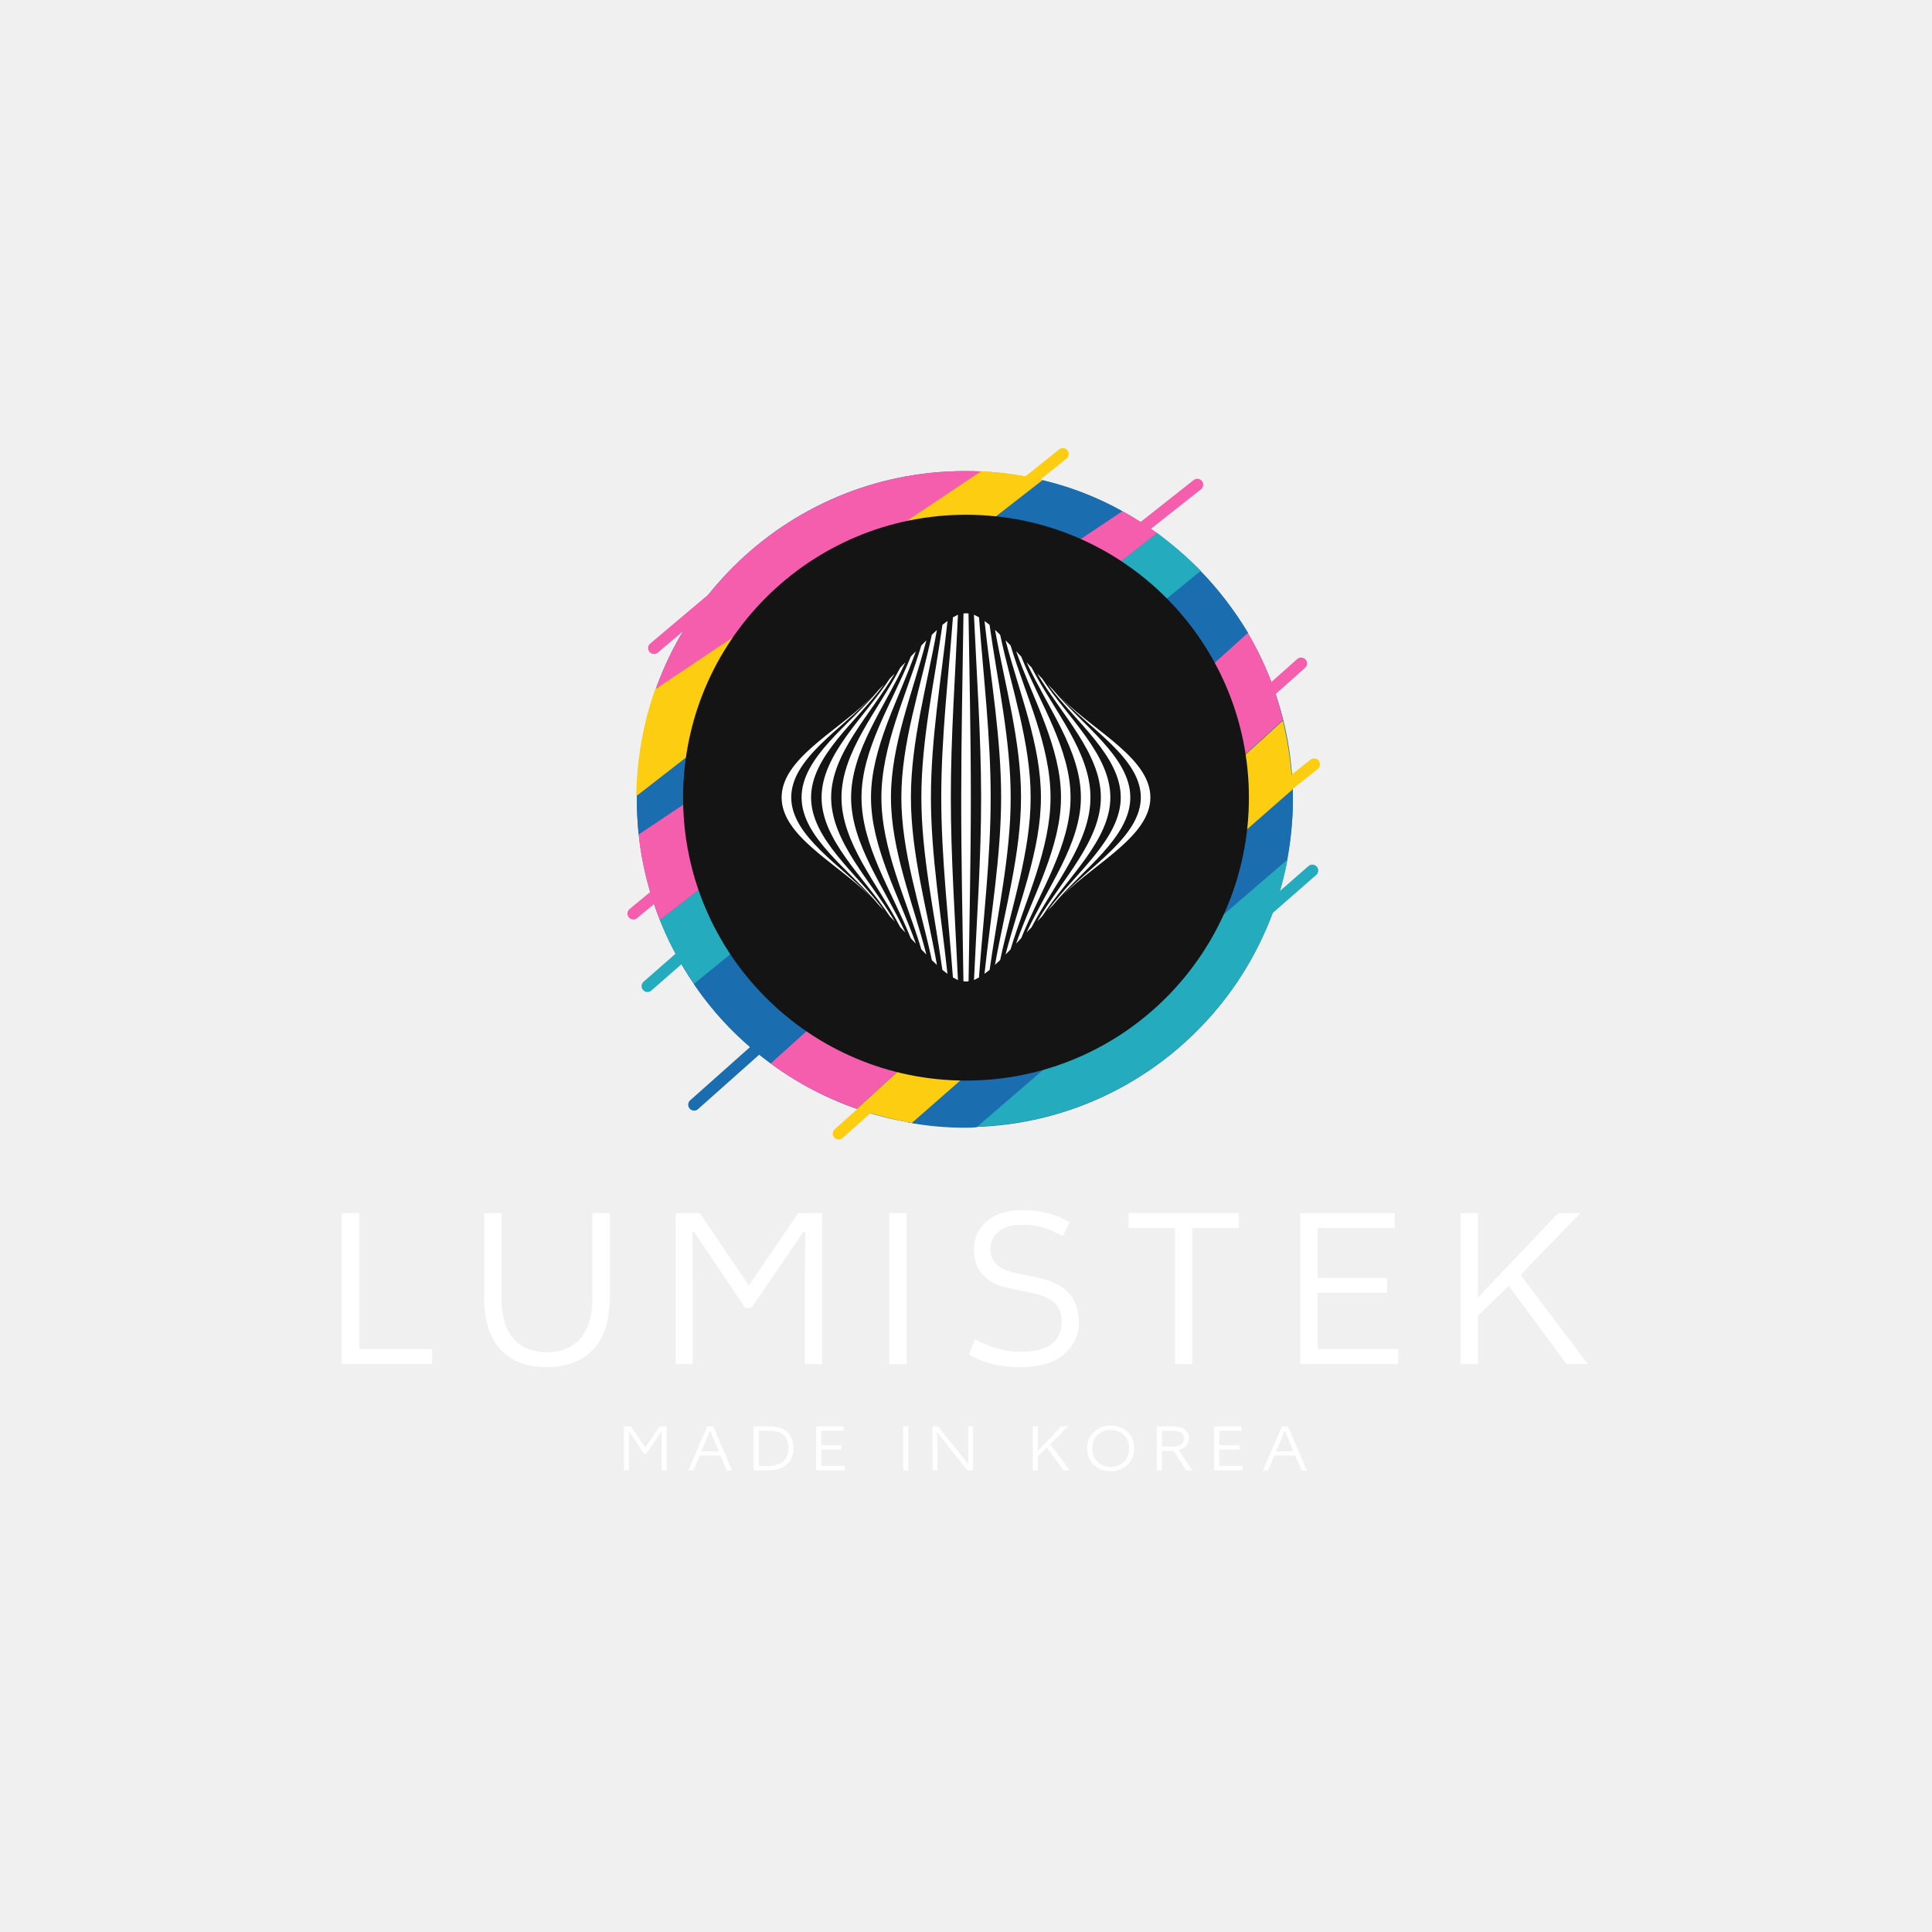
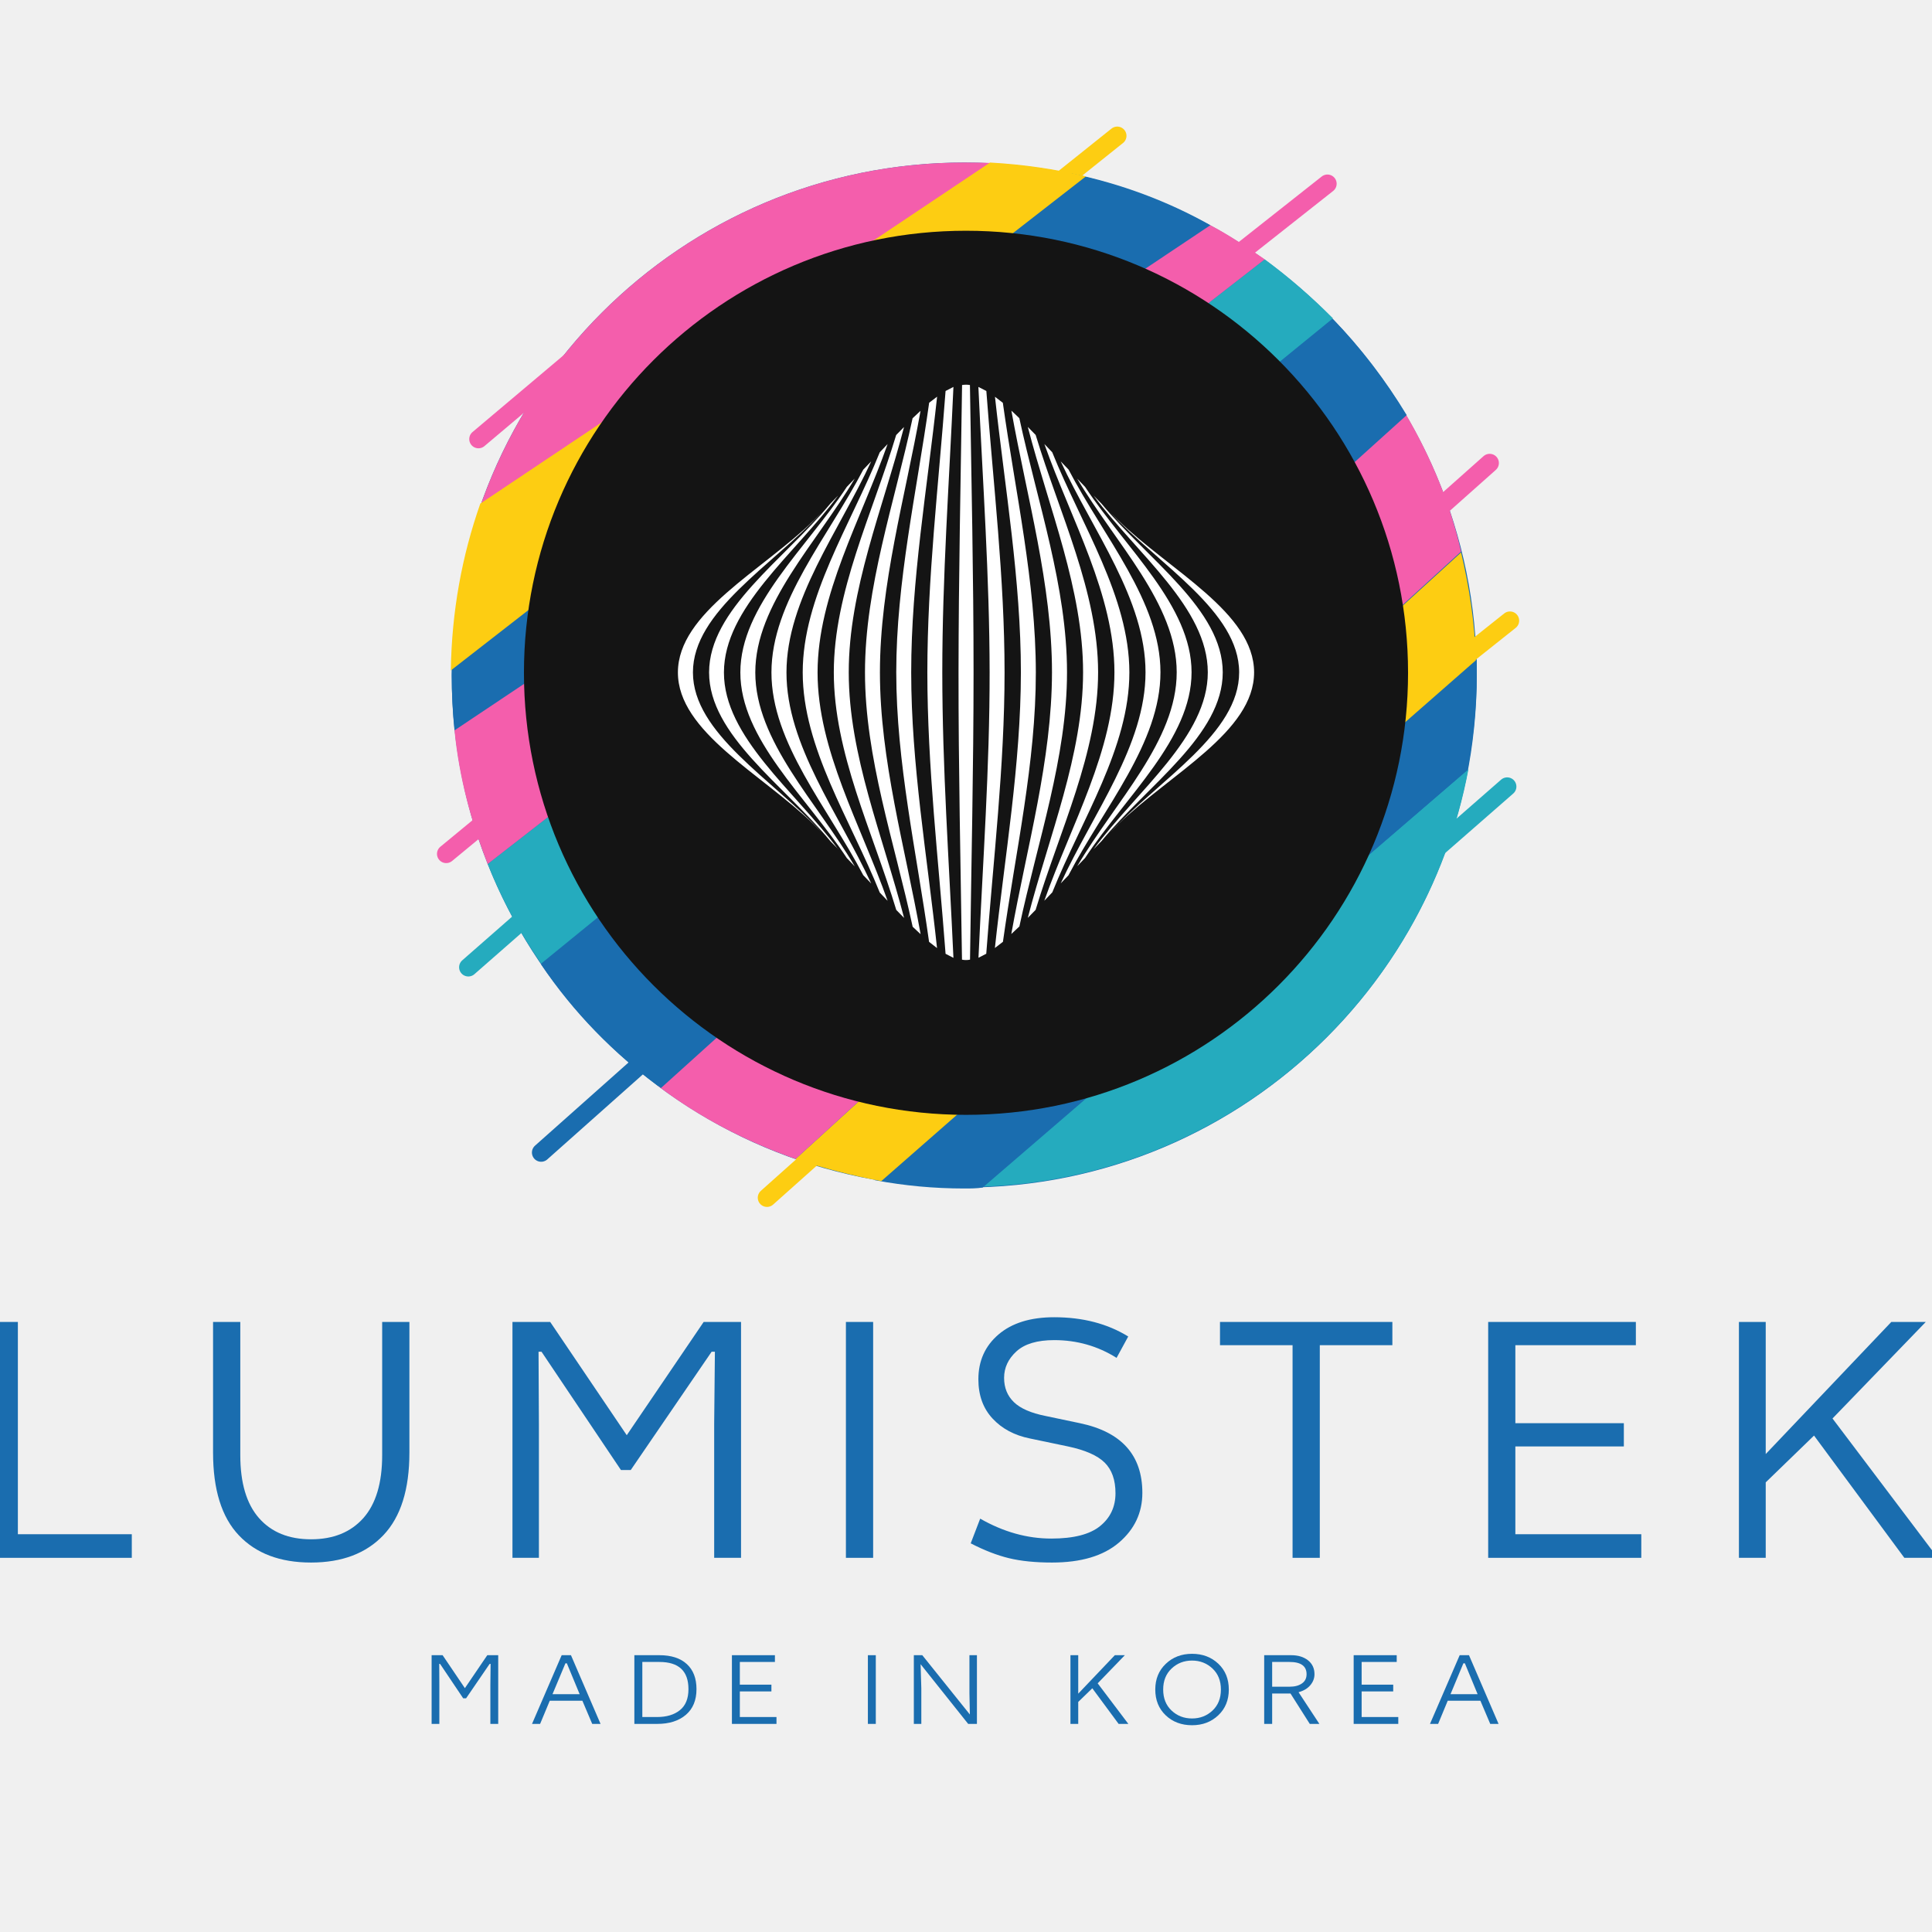
- <svg xmlns="http://www.w3.org/2000/svg" version="1.1" width="500" height="500" viewBox="0 0 500 500" xml:space="preserve">
+ <svg xmlns="http://www.w3.org/2000/svg" version="1.1" width="500" height="500" viewBox="90 110 320 290" xml:space="preserve">
  <defs>
</defs>
  <g transform="matrix(1.526771 0 0 1.526771 252 205.436)">
    <g style="">
      <g transform="matrix(1 0 0 1 -1.5 0.9)">
        <circle style="stroke: none; stroke-width: 1; stroke-dasharray: none; stroke-linecap: butt; stroke-dashoffset: 0; stroke-linejoin: miter; stroke-miterlimit: 4; fill: rgb(26,109,175); fill-rule: nonzero; opacity: 1;" cx="0" cy="0" r="55.6" />
      </g>
      <g transform="matrix(1 0 0 1 -12.2 48.05)">
        <line style="stroke: rgb(253,205,18); stroke-width: 2; stroke-dasharray: none; stroke-linecap: round; stroke-dashoffset: 0; stroke-linejoin: round; stroke-miterlimit: 10; fill: none; fill-rule: nonzero; opacity: 1;" x1="-10.7" y1="9.55" x2="10.7" y2="-9.55" />
      </g>
      <g transform="matrix(1 0 0 1 3.9 -48.65)">
        <line style="stroke: rgb(253,205,18); stroke-width: 2; stroke-dasharray: none; stroke-linecap: round; stroke-dashoffset: 0; stroke-linejoin: round; stroke-miterlimit: 10; fill: none; fill-rule: nonzero; opacity: 1;" x1="-11.2" y1="8.95" x2="11.2" y2="-8.95" />
      </g>
      <g transform="matrix(1 0 0 1 46.45 3.95)">
        <line style="stroke: rgb(253,205,18); stroke-width: 2; stroke-dasharray: none; stroke-linecap: round; stroke-dashoffset: 0; stroke-linejoin: round; stroke-miterlimit: 10; fill: none; fill-rule: nonzero; opacity: 1;" x1="-11.25" y1="8.95" x2="11.25" y2="-8.95" />
      </g>
      <g transform="matrix(1 0 0 1 45.55 -13.25)">
        <line style="stroke: rgb(244,94,172); stroke-width: 2; stroke-dasharray: none; stroke-linecap: round; stroke-dashoffset: 0; stroke-linejoin: round; stroke-miterlimit: 10; fill: none; fill-rule: nonzero; opacity: 1;" x1="-9.95" y1="8.85" x2="9.95" y2="-8.85" />
      </g>
      <g transform="matrix(1 0 0 1 -37.45 43.85)">
        <line style="stroke: rgb(26,109,175); stroke-width: 2; stroke-dasharray: none; stroke-linecap: round; stroke-dashoffset: 0; stroke-linejoin: round; stroke-miterlimit: 10; fill: none; fill-rule: nonzero; opacity: 1;" x1="-9.95" y1="8.85" x2="9.95" y2="-8.85" />
      </g>
      <g transform="matrix(1 0 0 1 -47.4 11.8)">
        <line style="stroke: rgb(244,94,172); stroke-width: 2; stroke-dasharray: none; stroke-linecap: round; stroke-dashoffset: 0; stroke-linejoin: round; stroke-miterlimit: 10; fill: none; fill-rule: nonzero; opacity: 1;" x1="-10.3" y1="8.5" x2="10.3" y2="-8.5" />
      </g>
      <g transform="matrix(1 0 0 1 27.45 -44.15)">
        <line style="stroke: rgb(244,94,172); stroke-width: 2; stroke-dasharray: none; stroke-linecap: round; stroke-dashoffset: 0; stroke-linejoin: round; stroke-miterlimit: 10; fill: none; fill-rule: nonzero; opacity: 1;" x1="-10.45" y1="8.25" x2="10.45" y2="-8.25" />
      </g>
      <g transform="matrix(1 0 0 1 -44 -33.3)">
        <line style="stroke: rgb(244,94,172); stroke-width: 2; stroke-dasharray: none; stroke-linecap: round; stroke-dashoffset: 0; stroke-linejoin: round; stroke-miterlimit: 10; fill: none; fill-rule: nonzero; opacity: 1;" x1="-10.2" y1="8.6" x2="10.2" y2="-8.6" />
      </g>
      <g transform="matrix(1 0 0 1 -34.7 14.55)">
        <line style="stroke: rgb(37,171,190); stroke-width: 2; stroke-dasharray: none; stroke-linecap: round; stroke-dashoffset: 0; stroke-linejoin: round; stroke-miterlimit: 10; fill: none; fill-rule: nonzero; opacity: 1;" x1="-20.6" y1="18.05" x2="20.6" y2="-18.05" />
      </g>
      <g transform="matrix(1 0 0 1 36.75 31.05)">
        <line style="stroke: rgb(37,171,190); stroke-width: 2; stroke-dasharray: none; stroke-linecap: round; stroke-dashoffset: 0; stroke-linejoin: round; stroke-miterlimit: 10; fill: none; fill-rule: nonzero; opacity: 1;" x1="-20.65" y1="18.05" x2="20.65" y2="-18.05" />
      </g>
      <g transform="matrix(1 0 0 1 26.85 33.75)">
        <path style="stroke: none; stroke-width: 1; stroke-dasharray: none; stroke-linecap: butt; stroke-dashoffset: 0; stroke-linejoin: miter; stroke-miterlimit: 4; fill: rgb(37,171,190); fill-rule: nonzero; opacity: 1;" transform=" translate(-85.55, -92.35)" d="M 111.9 69.7 L 59.2 115 C 85.5 114.1 107.2 94.9 111.9 69.7 z" stroke-linecap="round" />
      </g>
      <g transform="matrix(1 0 0 1 21.45 27.9)">
        <path style="stroke: none; stroke-width: 1; stroke-dasharray: none; stroke-linecap: butt; stroke-dashoffset: 0; stroke-linejoin: miter; stroke-miterlimit: 4; fill: rgb(26,109,175); fill-rule: nonzero; opacity: 1;" transform=" translate(-80.15, -86.5)" d="M 112.8 57.8 l -65.3 56.5 c 3.2 0.6 6.4 0.9 9.7 0.9 c 0.7 0 1.3 0 2 -0.1 l 52.6 -45.3 c 0.6 -3.3 1 -6.8 1 -10.3 C 112.8 58.9 112.8 58.3 112.8 57.8 z" stroke-linecap="round" />
      </g>
      <g transform="matrix(1 0 0 1 17.1 21.7)">
        <path style="stroke: none; stroke-width: 1; stroke-dasharray: none; stroke-linecap: butt; stroke-dashoffset: 0; stroke-linejoin: miter; stroke-miterlimit: 4; fill: rgb(253,205,18); fill-rule: nonzero; opacity: 1;" transform=" translate(-75.8, -80.3)" d="M 38.9 112 c 3 1 6.1 1.8 9.3 2.4 l 64.5 -56.5 c -0.1 -4 -0.7 -7.9 -1.6 -11.7 L 38.9 112 z" stroke-linecap="round" />
      </g>
      <g transform="matrix(1 0 0 1 8.85 13)">
        <path style="stroke: none; stroke-width: 1; stroke-dasharray: none; stroke-linecap: butt; stroke-dashoffset: 0; stroke-linejoin: miter; stroke-miterlimit: 4; fill: rgb(244,94,172); fill-rule: nonzero; opacity: 1;" transform=" translate(-67.55, -71.6)" d="M 105.1 31.2 L 24 104.1 c 4.5 3.4 9.5 6 14.9 7.9 l 72.2 -65.9 C 109.9 40.8 107.8 35.8 105.1 31.2 z" stroke-linecap="round" />
      </g>
      <g transform="matrix(1 0 0 1 -27 -32.15)">
        <path style="stroke: none; stroke-width: 1; stroke-dasharray: none; stroke-linecap: butt; stroke-dashoffset: 0; stroke-linejoin: miter; stroke-miterlimit: 4; fill: rgb(244,94,172); fill-rule: nonzero; opacity: 1;" transform=" translate(-31.7, -26.45)" d="M 57.2 3.9 C 30.1 3.9 7.5 23.3 2.6 49 L 60.8 4 C 59.6 3.9 58.4 3.9 57.2 3.9 z" stroke-linecap="round" />
      </g>
      <g transform="matrix(1 0 0 1 -0.45 4)">
        <path style="stroke: none; stroke-width: 1; stroke-dasharray: none; stroke-linecap: butt; stroke-dashoffset: 0; stroke-linejoin: miter; stroke-miterlimit: 4; fill: rgb(26,109,175); fill-rule: nonzero; opacity: 1;" transform=" translate(-58.25, -62.6)" d="M 97.2 20.9 l -85.9 70 c 3.5 5.2 7.9 9.7 13 13.4 l 80.9 -73 C 102.9 27.5 100.2 24 97.2 20.9 z" stroke-linecap="round" />
      </g>
      <g transform="matrix(1 0 0 1 -15.95 -23.3)">
        <path style="stroke: none; stroke-width: 1; stroke-dasharray: none; stroke-linecap: butt; stroke-dashoffset: 0; stroke-linejoin: miter; stroke-miterlimit: 4; fill: rgb(26,109,175); fill-rule: nonzero; opacity: 1;" transform=" translate(-42.75, -35.3)" d="M 68.9 5.1 l -67.1 52 l -0.1 0.1 c 0 0.8 -0.1 1.5 -0.1 2.3 c 0 2 0.1 4.1 0.3 6 l 82 -54.8 C 79.3 8.1 74.2 6.2 68.9 5.1 z" stroke-linecap="round" />
      </g>
      <g transform="matrix(1 0 0 1 -7.35 -6)">
        <path style="stroke: none; stroke-width: 1; stroke-dasharray: none; stroke-linecap: butt; stroke-dashoffset: 0; stroke-linejoin: miter; stroke-miterlimit: 4; fill: rgb(37,171,190); fill-rule: nonzero; opacity: 1;" transform=" translate(-51.35, -52.6)" d="M 89.8 14.4 L 5.5 80 c 1.5 3.8 3.5 7.5 5.8 10.8 l 85.9 -70 C 94.9 18.5 92.5 16.4 89.8 14.4 z" stroke-linecap="round" />
      </g>
      <g transform="matrix(1 0 0 1 -12.85 -13.25)">
        <path style="stroke: none; stroke-width: 1; stroke-dasharray: none; stroke-linecap: butt; stroke-dashoffset: 0; stroke-linejoin: miter; stroke-miterlimit: 4; fill: rgb(244,94,172); fill-rule: nonzero; opacity: 1;" transform=" translate(-45.85, -45.35)" d="M 83.9 10.7 l -82 54.8 c 0.5 5.1 1.8 9.9 3.6 14.5 l 84.3 -65.6 C 87.9 13.1 86 11.8 83.9 10.7 z" stroke-linecap="round" />
      </g>
      <g transform="matrix(1 0 0 1 -22.75 -27.15)">
        <path style="stroke: none; stroke-width: 1; stroke-dasharray: none; stroke-linecap: butt; stroke-dashoffset: 0; stroke-linejoin: miter; stroke-miterlimit: 4; fill: rgb(253,205,18); fill-rule: nonzero; opacity: 1;" transform=" translate(-35.95, -31.45)" d="M 60 3.9 l -55.3 37 c -2 5.7 -3.1 11.7 -3.2 18.1 L 70.4 5.4 C 67 4.6 63.6 4.1 60 3.9 z" stroke-linecap="round" />
      </g>
    </g>
  </g>
  <g transform="matrix(1 0 0 1 249.5 375.0327)" style="">
-     <path fill="#ffffff" opacity="1" d="M-88.01 5.50L-88.01-5.88L-86.19-5.88L-82.50-0.42L-78.79-5.88L-76.98-5.88L-76.98 5.50L-78.28 5.50L-78.28-0.96L-78.24-4.44L-78.40-4.44L-82.30 1.26L-82.78 1.26L-86.61-4.44L-86.75-4.44L-86.73-0.96L-86.73 5.50L-88.01 5.50Z" />
-     <path fill="#ffffff" opacity="1" d="M-71.38 5.50L-66.47-5.88L-64.93-5.88L-60.03 5.50L-61.41 5.50L-63.04 1.66L-68.44 1.66L-70.04 5.50L-71.38 5.50ZM-65.61-4.53L-65.85-4.53L-67.99 0.58L-63.49 0.58L-65.61-4.53Z" />
-     <path fill="#ffffff" opacity="1" d="M-54.43 5.50L-54.43-5.88L-50.28-5.88Q-47.34-5.88-45.74-4.41Q-44.14-2.94-44.14-0.26L-44.14-0.26Q-44.14 2.49-45.89 3.99Q-47.65 5.50-50.65 5.50L-50.65 5.50L-54.43 5.50ZM-50.28-4.76L-53.11-4.76L-53.11 4.36L-50.65 4.36Q-48.30 4.36-46.88 3.22Q-45.47 2.08-45.47-0.26L-45.47-0.26Q-45.47-4.76-50.28-4.76L-50.28-4.76Z" />
-     <path fill="#ffffff" opacity="1" d="M-30.89 5.50L-38.27 5.50L-38.27-5.88L-31.15-5.88L-31.15-4.76L-36.96-4.76L-36.96-1.00L-31.73-1.00L-31.73 0.12L-36.96 0.12L-36.96 4.36L-30.89 4.36L-30.89 5.50Z" />
-     <path fill="#ffffff" opacity="1" d="" />
-     <path fill="#ffffff" opacity="1" d="M-15.75 5.50L-15.75-5.88L-14.44-5.88L-14.44 5.50L-15.75 5.50Z" />
-     <path fill="#ffffff" opacity="1" d="M-8.14 5.50L-8.14-5.88L-6.74-5.88L1.14 3.94L1.07 0.46L1.07-5.88L2.31-5.88L2.31 5.50L0.86 5.50L-7.02-4.39L-6.90-0.37L-6.90 5.50L-8.14 5.50Z" />
-     <path fill="#ffffff" opacity="1" d="" />
-     <path fill="#ffffff" opacity="1" d="M17.80 5.50L17.80-5.88L19.09-5.88L19.09 0.49L25.15-5.88L26.81-5.88L22.31-1.22L27.39 5.50L25.78 5.50L21.42-0.40L19.09 1.86L19.09 5.50L17.80 5.50Z" />
-     <path fill="#ffffff" opacity="1" d="M34.55-3.67Q33.16-2.36 33.16-0.19Q33.16 1.98 34.55 3.29Q35.94 4.60 37.94 4.60Q39.93 4.60 41.33 3.29Q42.72 1.98 42.72-0.19Q42.72-2.36 41.33-3.67Q39.93-4.99 37.94-4.99Q35.94-4.99 34.55-3.67ZM44.03-0.19L44.03-0.19Q44.03 2.42 42.29 4.07Q40.55 5.72 37.94 5.72L37.94 5.72Q35.31 5.72 33.58 4.08Q31.85 2.43 31.85-0.19L31.85-0.19Q31.85-2.80 33.59-4.45Q35.33-6.11 37.94-6.11L37.94-6.11Q40.56-6.11 42.30-4.46Q44.03-2.82 44.03-0.19Z" />
-     <path fill="#ffffff" opacity="1" d="M49.89 5.50L49.89-5.88L54.36-5.88Q56.07-5.88 57.15-5.03Q58.22-4.18 58.22-2.73L58.22-2.73Q58.22-1.73 57.53-0.91Q56.84-0.09 55.58 0.25L55.58 0.25L59.03 5.50L57.44 5.50L54.25 0.47L51.21 0.47L51.21 5.50L49.89 5.50ZM54.09-4.76L51.21-4.76L51.21-0.66L54.11-0.66Q55.37-0.66 56.14-1.20Q56.91-1.73 56.91-2.73L56.91-2.73Q56.91-4.76 54.09-4.76L54.09-4.76Z" />
-     <path fill="#ffffff" opacity="1" d="M72.10 5.50L64.71 5.50L64.71-5.88L71.84-5.88L71.84-4.76L66.03-4.76L66.03-1.00L71.26-1.00L71.26 0.12L66.03 0.12L66.03 4.36L72.10 4.36L72.10 5.50Z" />
-     <path fill="#ffffff" opacity="1" d="M77.35 5.50L82.27-5.88L83.81-5.88L88.71 5.50L87.33 5.50L85.70 1.66L80.29 1.66L78.70 5.50L77.35 5.50ZM83.13-4.53L82.88-4.53L80.75 0.58L85.24 0.58L83.13-4.53Z" />
+     <path fill="#1a6daf" opacity="1" d="M-88.01 5.50L-88.01-5.88L-86.19-5.88L-82.50-0.42L-78.79-5.88L-76.98-5.88L-76.98 5.50L-78.28 5.50L-78.28-0.96L-78.24-4.44L-78.40-4.44L-82.30 1.26L-82.78 1.26L-86.61-4.44L-86.75-4.44L-86.73-0.96L-86.73 5.50L-88.01 5.50Z" />
+     <path fill="#1a6daf" opacity="1" d="M-71.38 5.50L-66.47-5.88L-64.93-5.88L-60.03 5.50L-61.41 5.50L-63.04 1.66L-68.44 1.66L-70.04 5.50L-71.38 5.50ZM-65.61-4.53L-65.85-4.53L-67.99 0.58L-63.49 0.58L-65.61-4.53Z" />
+     <path fill="#1a6daf" opacity="1" d="M-54.43 5.50L-54.43-5.88L-50.28-5.88Q-47.34-5.88-45.74-4.41Q-44.14-2.94-44.14-0.26L-44.14-0.26Q-44.14 2.49-45.89 3.99Q-47.65 5.50-50.65 5.50L-50.65 5.50L-54.43 5.50ZM-50.28-4.76L-53.11-4.76L-53.11 4.36L-50.65 4.36Q-48.30 4.36-46.88 3.22Q-45.47 2.08-45.47-0.26L-45.47-0.26Q-45.47-4.76-50.28-4.76L-50.28-4.76Z" />
+     <path fill="#1a6daf" opacity="1" d="M-30.89 5.50L-38.27 5.50L-38.27-5.88L-31.15-5.88L-31.15-4.76L-36.96-4.76L-36.96-1.00L-31.73-1.00L-31.73 0.12L-36.96 0.12L-36.96 4.36L-30.89 4.36L-30.89 5.50Z" />
+     <path fill="#1a6daf" opacity="1" d="" />
+     <path fill="#1a6daf" opacity="1" d="M-15.75 5.50L-15.75-5.88L-14.44-5.88L-14.44 5.50L-15.75 5.50Z" />
+     <path fill="#1a6daf" opacity="1" d="M-8.14 5.50L-8.14-5.88L-6.74-5.88L1.14 3.94L1.07 0.46L1.07-5.88L2.31-5.88L2.31 5.50L0.86 5.50L-7.02-4.39L-6.90-0.37L-6.90 5.50L-8.14 5.50Z" />
+     <path fill="#1a6daf" opacity="1" d="" />
+     <path fill="#1a6daf" opacity="1" d="M17.80 5.50L17.80-5.88L19.09-5.88L19.09 0.49L25.15-5.88L26.81-5.88L22.31-1.22L27.39 5.50L25.78 5.50L21.42-0.40L19.09 1.86L19.09 5.50L17.80 5.50Z" />
+     <path fill="#1a6daf" opacity="1" d="M34.55-3.67Q33.16-2.36 33.16-0.19Q33.16 1.98 34.55 3.29Q35.94 4.60 37.94 4.60Q39.93 4.60 41.33 3.29Q42.72 1.98 42.72-0.19Q42.72-2.36 41.33-3.67Q39.93-4.99 37.94-4.99Q35.94-4.99 34.55-3.67ZM44.03-0.19L44.03-0.19Q44.03 2.42 42.29 4.07Q40.55 5.72 37.94 5.72L37.94 5.72Q35.31 5.72 33.58 4.08Q31.85 2.43 31.85-0.19L31.85-0.19Q31.85-2.80 33.59-4.45Q35.33-6.11 37.94-6.11L37.94-6.11Q40.56-6.11 42.30-4.46Q44.03-2.82 44.03-0.19Z" />
+     <path fill="#1a6daf" opacity="1" d="M49.89 5.50L49.89-5.88L54.36-5.88Q56.07-5.88 57.15-5.03Q58.22-4.18 58.22-2.73L58.22-2.73Q58.22-1.73 57.53-0.91Q56.84-0.09 55.58 0.25L55.58 0.25L59.03 5.50L57.44 5.50L54.25 0.47L51.21 0.47L51.21 5.50L49.89 5.50ZM54.09-4.76L51.21-4.76L51.21-0.66L54.11-0.66Q55.37-0.66 56.14-1.20Q56.91-1.73 56.91-2.73L56.91-2.73Q56.91-4.76 54.09-4.76L54.09-4.76Z" />
+     <path fill="#1a6daf" opacity="1" d="M72.10 5.50L64.71 5.50L64.71-5.88L71.84-5.88L71.84-4.76L66.03-4.76L66.03-1.00L71.26-1.00L71.26 0.12L66.03 0.12L66.03 4.36L72.10 4.36L72.10 5.50Z" />
+     <path fill="#1a6daf" opacity="1" d="M77.35 5.50L82.27-5.88L83.81-5.88L88.71 5.50L87.33 5.50L85.70 1.66L80.29 1.66L78.70 5.50L77.35 5.50ZM83.13-4.53L82.88-4.53L80.75 0.58L85.24 0.58L83.13-4.53Z" />
  </g>
  <g transform="matrix(1 0 0 1 248.5 334.1457)" style="">
-     <path fill="#ffffff" opacity="1" d="M-155.54-20.19L-155.54 14.97L-136.67 14.97L-136.67 18.88L-160.05 18.88L-160.05-20.19L-155.54-20.19Z" />
-     <path fill="#ffffff" opacity="1" d="M-123.21 1.45L-123.21-20.19L-118.70-20.19L-118.70 1.87Q-118.70 8.78-115.60 12.30Q-112.51 15.81-106.98 15.81Q-101.45 15.81-98.32 12.30Q-95.20 8.78-95.20 1.87L-95.20 1.87L-95.20-20.19L-90.69-20.19L-90.69 1.45Q-90.69 10.59-94.99 15.12Q-99.29 19.66-106.98 19.66Q-114.67 19.66-118.94 15.15Q-123.21 10.65-123.21 1.45L-123.21 1.45Z" />
-     <path fill="#ffffff" opacity="1" d="M-73.62 18.88L-73.62-20.19L-67.37-20.19L-54.69-1.43L-41.95-20.19L-35.76-20.19L-35.76 18.88L-40.21 18.88L-40.21-3.30L-40.09-15.26L-40.63-15.26L-54.03 4.34L-55.65 4.34L-68.81-15.26L-69.30-15.26L-69.24-3.30L-69.24 18.88L-73.62 18.88Z" />
-     <path fill="#ffffff" opacity="1" d="M-18.39 18.88L-18.39-20.19L-13.88-20.19L-13.88 18.88L-18.39 18.88Z" />
-     <path fill="#ffffff" opacity="1" d="M28.37-17.78L28.37-17.78L26.44-14.24Q21.76-17.18 16.11-17.18L16.11-17.18Q11.90-17.18 9.86-15.32Q7.81-13.45 7.81-10.93L7.81-10.93Q7.81-8.47 9.44-6.90Q11.06-5.34 14.66-4.62L14.66-4.62L20.37-3.42Q30.71-1.25 30.71 8.12L30.71 8.12Q30.71 13.05 26.83 16.36Q22.96 19.66 15.75 19.66L15.75 19.66Q11.60 19.66 8.62 18.94Q5.65 18.22 2.28 16.48L2.28 16.48L3.85 12.39Q9.62 15.69 15.63 15.69L15.63 15.69Q21.16 15.69 23.71 13.62Q26.26 11.55 26.26 8.18L26.26 8.18Q26.26 4.88 24.46 3.10Q22.66 1.33 18.39 0.43L18.39 0.43L12.08-0.89Q8.23-1.67 5.89-4.20Q3.55-6.72 3.55-10.69L3.55-10.69Q3.55-15.26 6.88-18.11Q10.22-20.97 16.11-20.97L16.11-20.97Q23.20-20.97 28.37-17.78Z" />
-     <path fill="#ffffff" opacity="1" d="M55.59-16.34L43.57-16.34L43.57-20.19L72.12-20.19L72.12-16.34L60.10-16.34L60.10 18.88L55.59 18.88L55.59-16.34Z" />
-     <path fill="#ffffff" opacity="1" d="M113.35 18.88L87.99 18.88L87.99-20.19L112.45-20.19L112.45-16.34L92.49-16.34L92.49-3.42L110.46-3.42L110.46 0.43L92.49 0.43L92.49 14.97L113.35 14.97L113.35 18.88Z" />
-     <path fill="#ffffff" opacity="1" d="M129.52 18.88L129.52-20.19L133.96-20.19L133.96 1.69L154.76-20.19L160.47-20.19L145.02-4.20L162.45 18.88L156.92 18.88L141.96-1.37L133.96 6.38L133.96 18.88L129.52 18.88Z" />
+     <path fill="#1a6daf" opacity="1" d="M-155.54-20.19L-155.54 14.97L-136.67 14.97L-136.67 18.88L-160.05 18.88L-160.05-20.19L-155.54-20.19Z" />
+     <path fill="#1a6daf" opacity="1" d="M-123.21 1.45L-123.21-20.19L-118.70-20.19L-118.70 1.87Q-118.70 8.78-115.60 12.30Q-112.51 15.81-106.98 15.81Q-101.45 15.81-98.32 12.30Q-95.20 8.78-95.20 1.87L-95.20 1.87L-95.20-20.19L-90.69-20.19L-90.69 1.45Q-90.69 10.59-94.99 15.12Q-99.29 19.66-106.98 19.66Q-114.67 19.66-118.94 15.15Q-123.21 10.65-123.21 1.45L-123.21 1.45Z" />
+     <path fill="#1a6daf" opacity="1" d="M-73.62 18.88L-73.62-20.19L-67.37-20.19L-54.69-1.43L-41.95-20.19L-35.76-20.19L-35.76 18.88L-40.21 18.88L-40.21-3.30L-40.09-15.26L-40.63-15.26L-54.03 4.34L-55.65 4.34L-68.81-15.26L-69.30-15.26L-69.24-3.30L-69.24 18.88L-73.62 18.88Z" />
+     <path fill="#1a6daf" opacity="1" d="M-18.39 18.88L-18.39-20.19L-13.88-20.19L-13.88 18.88L-18.39 18.88Z" />
+     <path fill="#1a6daf" opacity="1" d="M28.37-17.78L28.37-17.78L26.44-14.24Q21.76-17.18 16.11-17.18L16.11-17.18Q11.90-17.18 9.86-15.32Q7.81-13.45 7.81-10.93L7.81-10.93Q7.81-8.47 9.44-6.90Q11.06-5.34 14.66-4.62L14.66-4.62L20.37-3.42Q30.71-1.25 30.71 8.12L30.71 8.12Q30.71 13.05 26.83 16.36Q22.96 19.66 15.75 19.66L15.75 19.66Q11.60 19.66 8.62 18.94Q5.65 18.22 2.28 16.48L2.28 16.48L3.85 12.39Q9.62 15.69 15.63 15.69L15.63 15.69Q21.16 15.69 23.71 13.62Q26.26 11.55 26.26 8.18L26.26 8.18Q26.26 4.88 24.46 3.10Q22.66 1.33 18.39 0.43L18.39 0.43L12.08-0.89Q8.23-1.67 5.89-4.20Q3.55-6.72 3.55-10.69L3.55-10.69Q3.55-15.26 6.88-18.11Q10.22-20.97 16.11-20.97L16.11-20.97Q23.20-20.97 28.37-17.78Z" />
+     <path fill="#1a6daf" opacity="1" d="M55.59-16.34L43.57-16.34L43.57-20.19L72.12-20.19L72.12-16.34L60.10-16.34L60.10 18.88L55.59 18.88L55.59-16.34Z" />
+     <path fill="#1a6daf" opacity="1" d="M113.35 18.88L87.99 18.88L87.99-20.19L112.45-20.19L112.45-16.34L92.49-16.34L92.49-3.42L110.46-3.42L110.46 0.43L92.49 0.43L92.49 14.97L113.35 14.97L113.35 18.88Z" />
+     <path fill="#1a6daf" opacity="1" d="M129.52 18.88L129.52-20.19L133.96-20.19L133.96 1.69L154.76-20.19L160.47-20.19L145.02-4.20L162.45 18.88L156.92 18.88L141.96-1.37L133.96 6.38L133.96 18.88L129.52 18.88Z" />
  </g>
  <g transform="matrix(1.557634 0 0 1.557634 250 206.436)">
    <circle style="stroke: none; stroke-width: 0; stroke-dasharray: none; stroke-linecap: butt; stroke-dashoffset: 0; stroke-linejoin: miter; stroke-miterlimit: 4; fill: rgb(20,20,20); fill-rule: evenodd; opacity: 1;" cx="0" cy="0" r="47.006" />
  </g>
  <g transform="matrix(1.43061 0 0 1.43061 250 206.3663)">
    <path style="stroke: none; stroke-width: 0; stroke-dasharray: none; stroke-linecap: butt; stroke-dashoffset: 0; stroke-linejoin: miter; stroke-miterlimit: 4; fill: rgb(255,255,255); fill-rule: evenodd; opacity: 1;" transform=" translate(-33.355, -33.30875)" d="M 50.96 50.92 c -0.3 0.3 -0.61 0.62 -0.91 0.93 c 5.73 -6.18 14.94 -11.48 14.93 -18.55 c -0.01 -7.06 -9.2 -12.35 -14.93 -18.52 c 0.31 0.31 0.61 0.63 0.92 0.92 c 6.03 5.86 15.73 10.7 15.74 17.6 c 0.01 6.89 -9.71 11.74 -15.75 17.61 z m -34.3 0.92 c -0.3 -0.31 -0.61 -0.62 -0.91 -0.92 c -6.05 -5.87 -15.76 -10.72 -15.75 -17.61 c 0.01 -6.9 9.72 -11.74 15.74 -17.6 c 0.31 -0.31 0.62 -0.62 0.92 -0.93 c -5.72 6.17 -14.92 11.46 -14.92 18.53 c 0 7.06 9.2 12.36 14.93 18.54 z m 1.91 1.95 c -0.31 -0.31 -0.61 -0.63 -0.92 -0.94 c -5.38 -6.52 -14.04 -12.28 -14.04 -19.54 c 0.01 -7.27 8.66 -13.03 14.03 -19.53 c 0.31 -0.31 0.61 -0.63 0.91 -0.94 c -5.05 6.82 -13.21 13 -13.22 20.47 c -0.01 7.47 8.15 13.65 13.22 20.48 z m 1.9 1.97 c -0.3 -0.31 -0.61 -0.63 -0.91 -0.95 c -4.73 -7.17 -12.34 -13.8 -12.33 -21.5 c 0 -7.7 7.61 -14.33 12.33 -21.48 c 0.31 -0.32 0.61 -0.64 0.91 -0.95 c -4.41 7.48 -11.51 14.51 -11.51 22.44 c 0 7.93 7.1 14.96 11.52 22.45 z m 1.91 1.99 c -0.31 -0.32 -0.61 -0.64 -0.92 -0.96 c -4.08 -7.83 -10.64 -15.3 -10.63 -23.48 c 0.01 -8.2 6.56 -15.65 10.63 -23.47 c 0.31 -0.32 0.61 -0.64 0.92 -0.96 c -3.75 8.14 -9.8 15.98 -9.81 24.43 c -0.01 8.44 6.04 16.29 9.81 24.44 z m 1.9 2.01 c -0.3 -0.31 -0.6 -0.64 -0.91 -0.96 c -3.42 -8.5 -8.92 -16.76 -8.92 -25.49 c 0 -8.74 5.51 -16.99 8.92 -25.48 c 0.31 -0.32 0.61 -0.64 0.91 -0.96 c -3.1 8.81 -8.1 17.43 -8.11 26.44 c 0 9 4.99 17.63 8.11 26.45 z m 1.91 1.98 c -0.31 -0.31 -0.61 -0.62 -0.91 -0.93 c -2.77 -9.17 -7.23 -18.19 -7.23 -27.5 c 0 -9.31 4.46 -18.33 7.22 -27.48 c 0.31 -0.31 0.61 -0.62 0.91 -0.93 c -2.45 9.47 -6.41 18.83 -6.4 28.42 c 0 9.58 3.95 18.95 6.41 28.43 z m 1.9 1.87 c -0.3 -0.28 -0.6 -0.57 -0.91 -0.85 c -2.12 -9.82 -5.52 -19.56 -5.52 -29.45 c 0 -9.88 3.41 -19.62 5.51 -29.42 c 0.31 -0.29 0.61 -0.58 0.92 -0.86 c -1.8 10.09 -4.7 20.13 -4.7 30.28 c 0 10.15 2.9 20.2 4.71 30.31 z m 1.9 1.61 c -0.29 -0.23 -0.6 -0.47 -0.91 -0.71 c -1.46 -10.41 -3.8 -20.79 -3.8 -31.22 c 0 -10.44 2.35 -20.81 3.81 -31.2 c 0.31 -0.24 0.61 -0.46 0.92 -0.7 c -1.15 10.63 -3 21.25 -3 31.91 c 0 10.65 1.85 21.28 2.99 31.92 z m 1.91 1.14 c -0.31 -0.16 -0.61 -0.31 -0.91 -0.47 c -0.82 -10.87 -2.11 -21.73 -2.11 -32.59 c 0 -10.86 1.3 -21.72 2.11 -32.57 c 0.31 -0.16 0.62 -0.32 0.91 -0.47 c -0.49 11.01 -1.29 22.03 -1.29 33.04 c 0 11.01 0.79 22.03 1.29 33.06 z m 1.91 0.21 c -0.31 0.06 -0.61 0.06 -0.92 0 c -0.16 -11.1 -0.41 -22.19 -0.4 -33.27 c 0.01 -11.09 0.25 -22.18 0.41 -33.26 c 0.31 -0.05 0.62 -0.05 0.91 0 c 0.17 11.08 0.42 22.17 0.42 33.26 c 0 11.08 -0.26 22.18 -0.41 33.27 z m 1.9 -0.69 c -0.29 0.15 -0.6 0.31 -0.91 0.47 c 0.5 -11.02 1.3 -22.04 1.29 -33.05 c -0.01 -11.01 -0.8 -22.03 -1.3 -33.04 c 0.31 0.16 0.61 0.32 0.92 0.47 c 0.81 10.85 2.11 21.7 2.11 32.57 c 0 10.86 -1.31 21.72 -2.12 32.58 z m 1.91 -1.37 c -0.31 0.24 -0.62 0.47 -0.92 0.71 c 1.15 -10.64 3 -21.27 3.01 -31.92 c 0 -10.65 -1.84 -21.27 -3 -31.9 c 0.31 0.23 0.61 0.47 0.91 0.7 c 1.46 10.4 3.81 20.77 3.82 31.2 c 0.01 10.43 -2.35 20.8 -3.81 31.21 z m 1.9 -1.77 c -0.31 0.29 -0.62 0.57 -0.92 0.86 c 1.81 -10.11 4.7 -20.15 4.71 -30.31 c 0 -10.15 -2.89 -20.19 -4.7 -30.28 c 0.31 0.29 0.62 0.57 0.92 0.87 c 2.12 9.8 5.52 19.54 5.52 29.42 c 0 9.89 -3.42 19.63 -5.52 29.45 z m 1.9 -1.94 c -0.3 0.31 -0.61 0.62 -0.91 0.93 c 2.45 -9.48 6.4 -18.85 6.4 -28.43 c 0 -9.57 -3.94 -18.94 -6.4 -28.41 c 0.31 0.31 0.61 0.63 0.91 0.93 c 2.77 9.15 7.22 18.17 7.23 27.47 c 0 9.31 -4.46 18.33 -7.23 27.5 z m 1.91 -2.01 c -0.31 0.32 -0.61 0.64 -0.91 0.96 c 3.11 -8.82 8.12 -17.45 8.12 -26.45 c 0 -9 -5 -17.62 -8.11 -26.43 c 0.31 0.32 0.61 0.64 0.91 0.96 c 3.42 8.49 8.92 16.74 8.93 25.47 c 0 8.74 -5.51 16.99 -8.93 25.49 z m 1.9 -2 c -0.3 0.31 -0.61 0.63 -0.91 0.95 c 3.76 -8.15 9.82 -16 9.82 -24.44 c 0 -8.44 -6.05 -16.28 -9.82 -24.42 c 0.31 0.32 0.61 0.64 0.91 0.95 c 4.07 7.82 10.63 15.27 10.64 23.46 c 0 8.2 -6.56 15.66 -10.64 23.49 z m 1.91 -1.99 c -0.31 0.32 -0.61 0.63 -0.91 0.95 c 4.41 -7.49 11.52 -14.51 11.52 -22.45 c 0 -7.93 -7.11 -14.95 -11.52 -22.42 c 0.31 0.32 0.61 0.63 0.91 0.95 c 4.73 7.16 12.33 13.78 12.33 21.47 c 0 7.7 -7.61 14.33 -12.33 21.5 z m 1.9 -1.95 c -0.3 0.31 -0.61 0.62 -0.91 0.93 c 5.07 -6.83 13.23 -13.02 13.22 -20.48 c -0.01 -7.46 -8.15 -13.64 -13.22 -20.46 c 0.31 0.31 0.61 0.62 0.91 0.93 c 5.38 6.51 14.03 12.26 14.04 19.53 c 0.01 7.27 -8.67 13.03 -14.04 19.55 z" stroke-linecap="round" />
  </g>
</svg>
